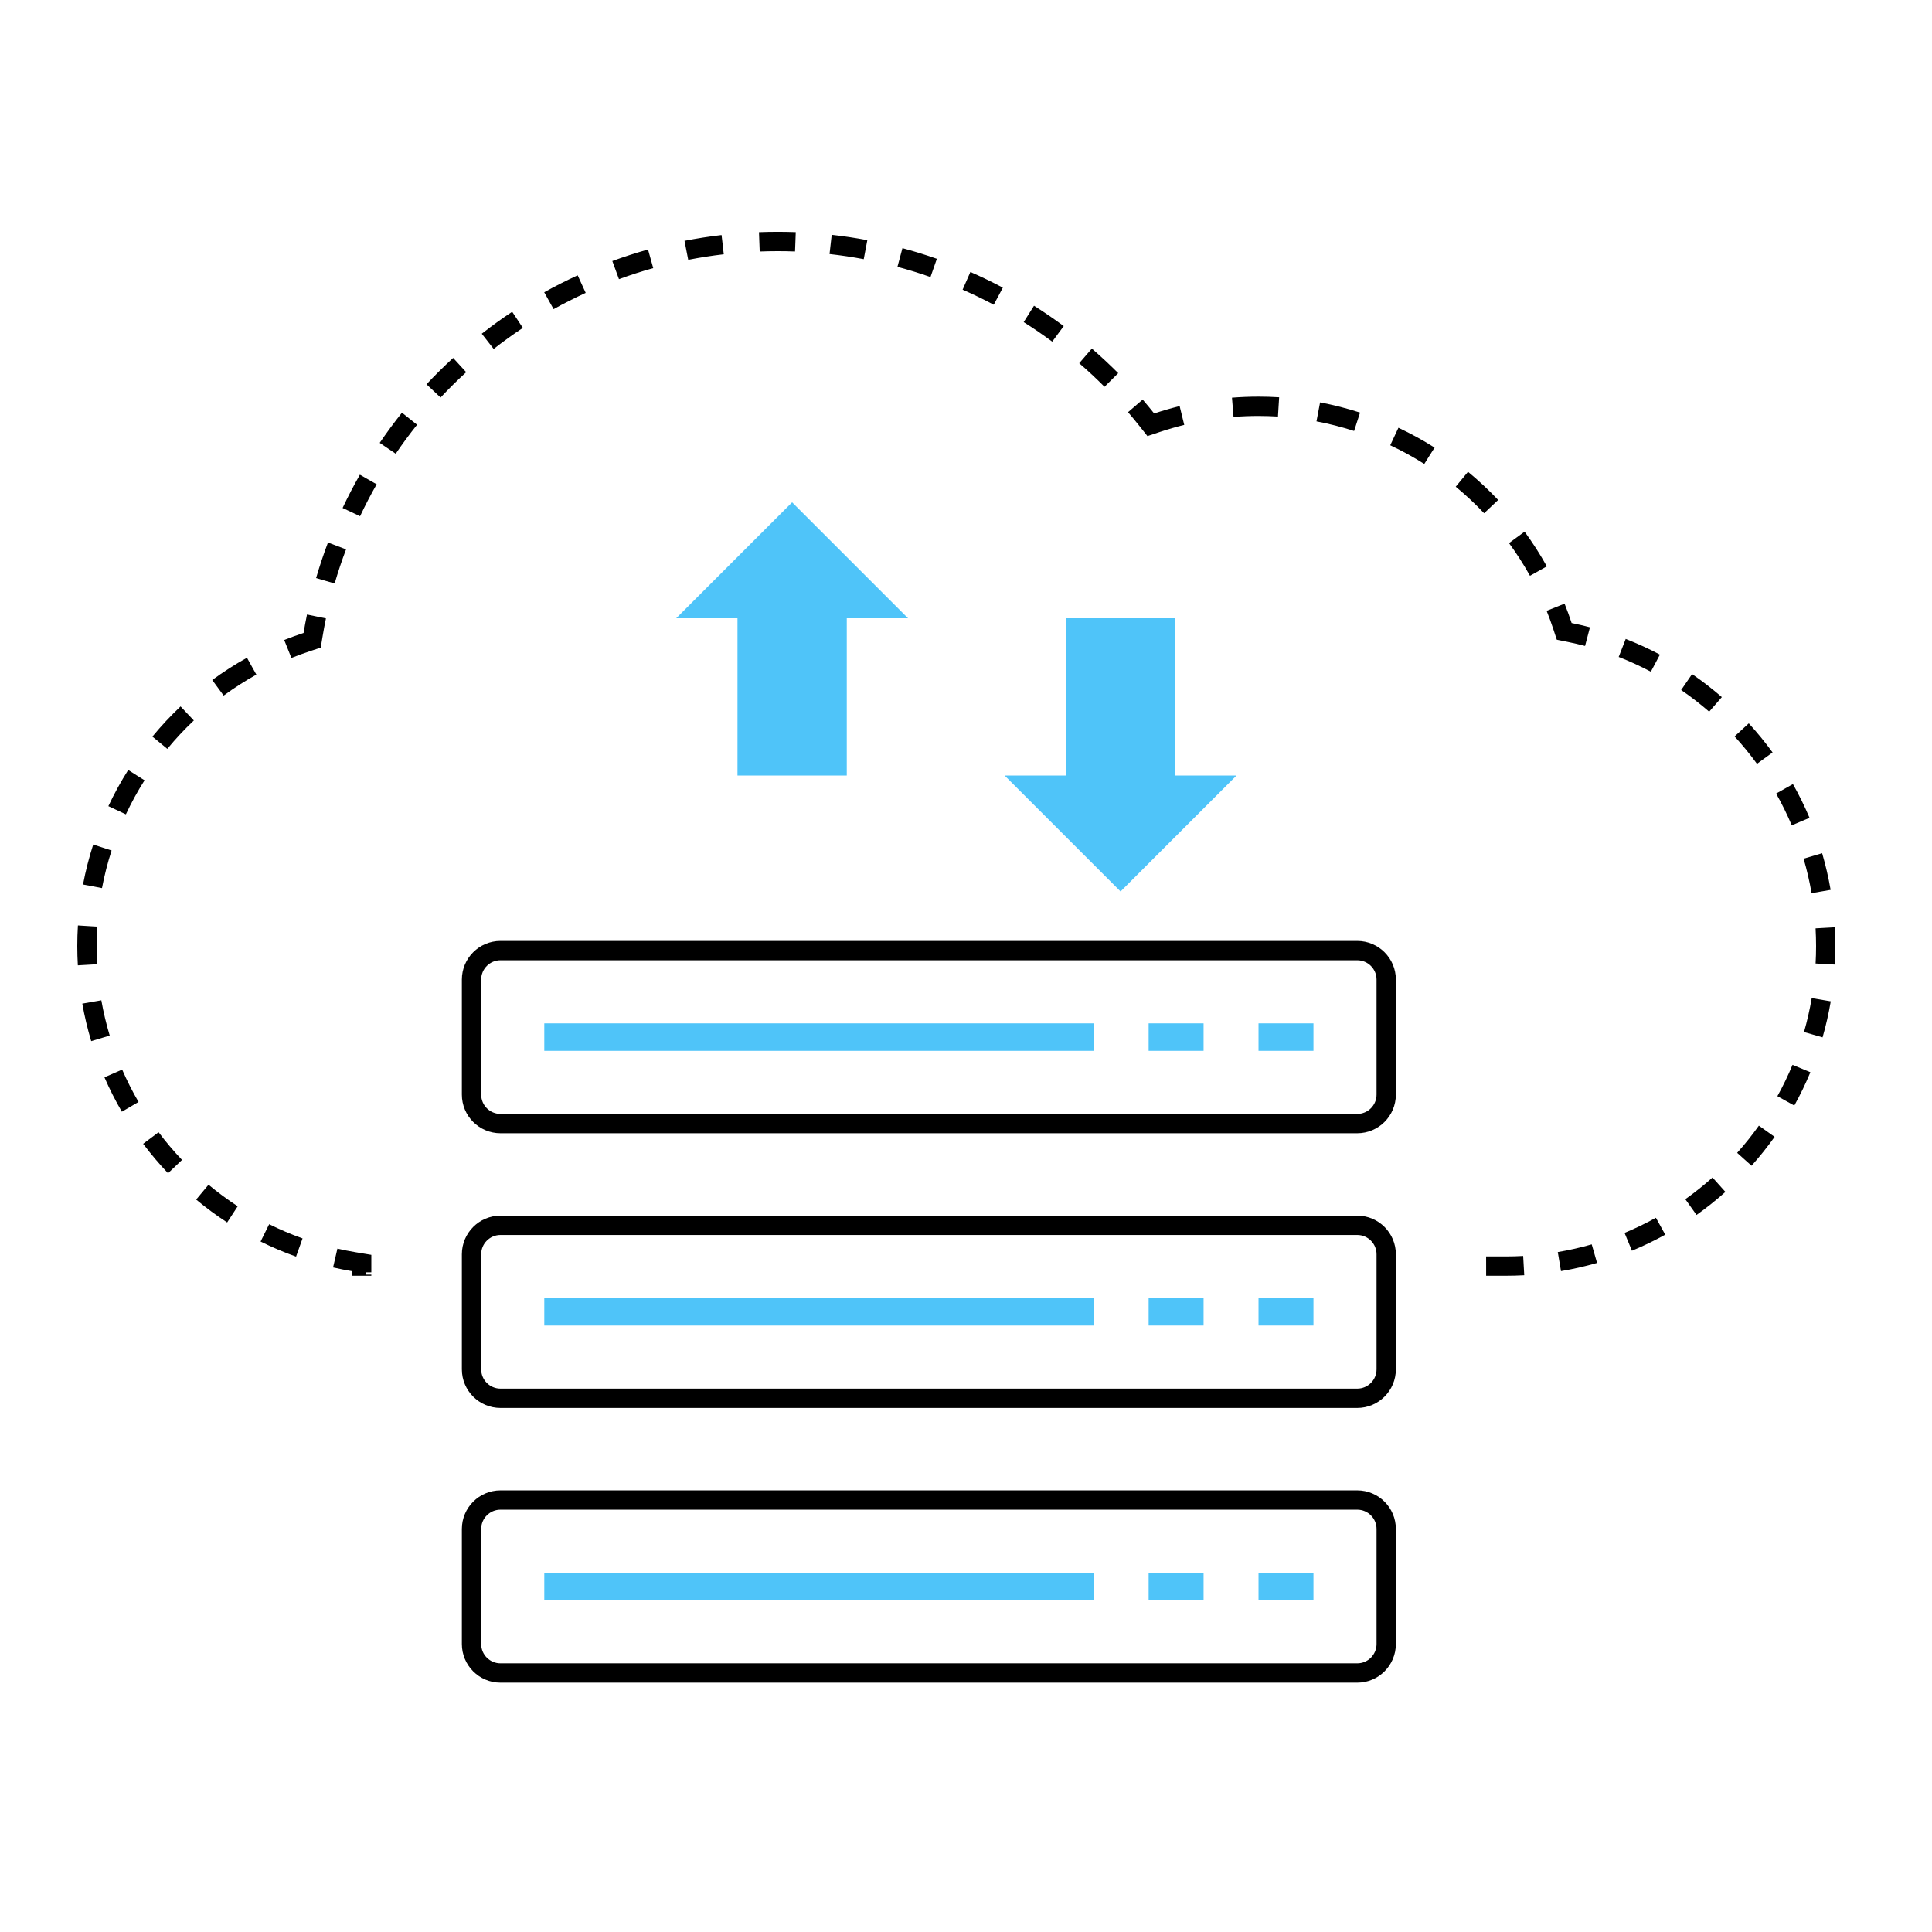
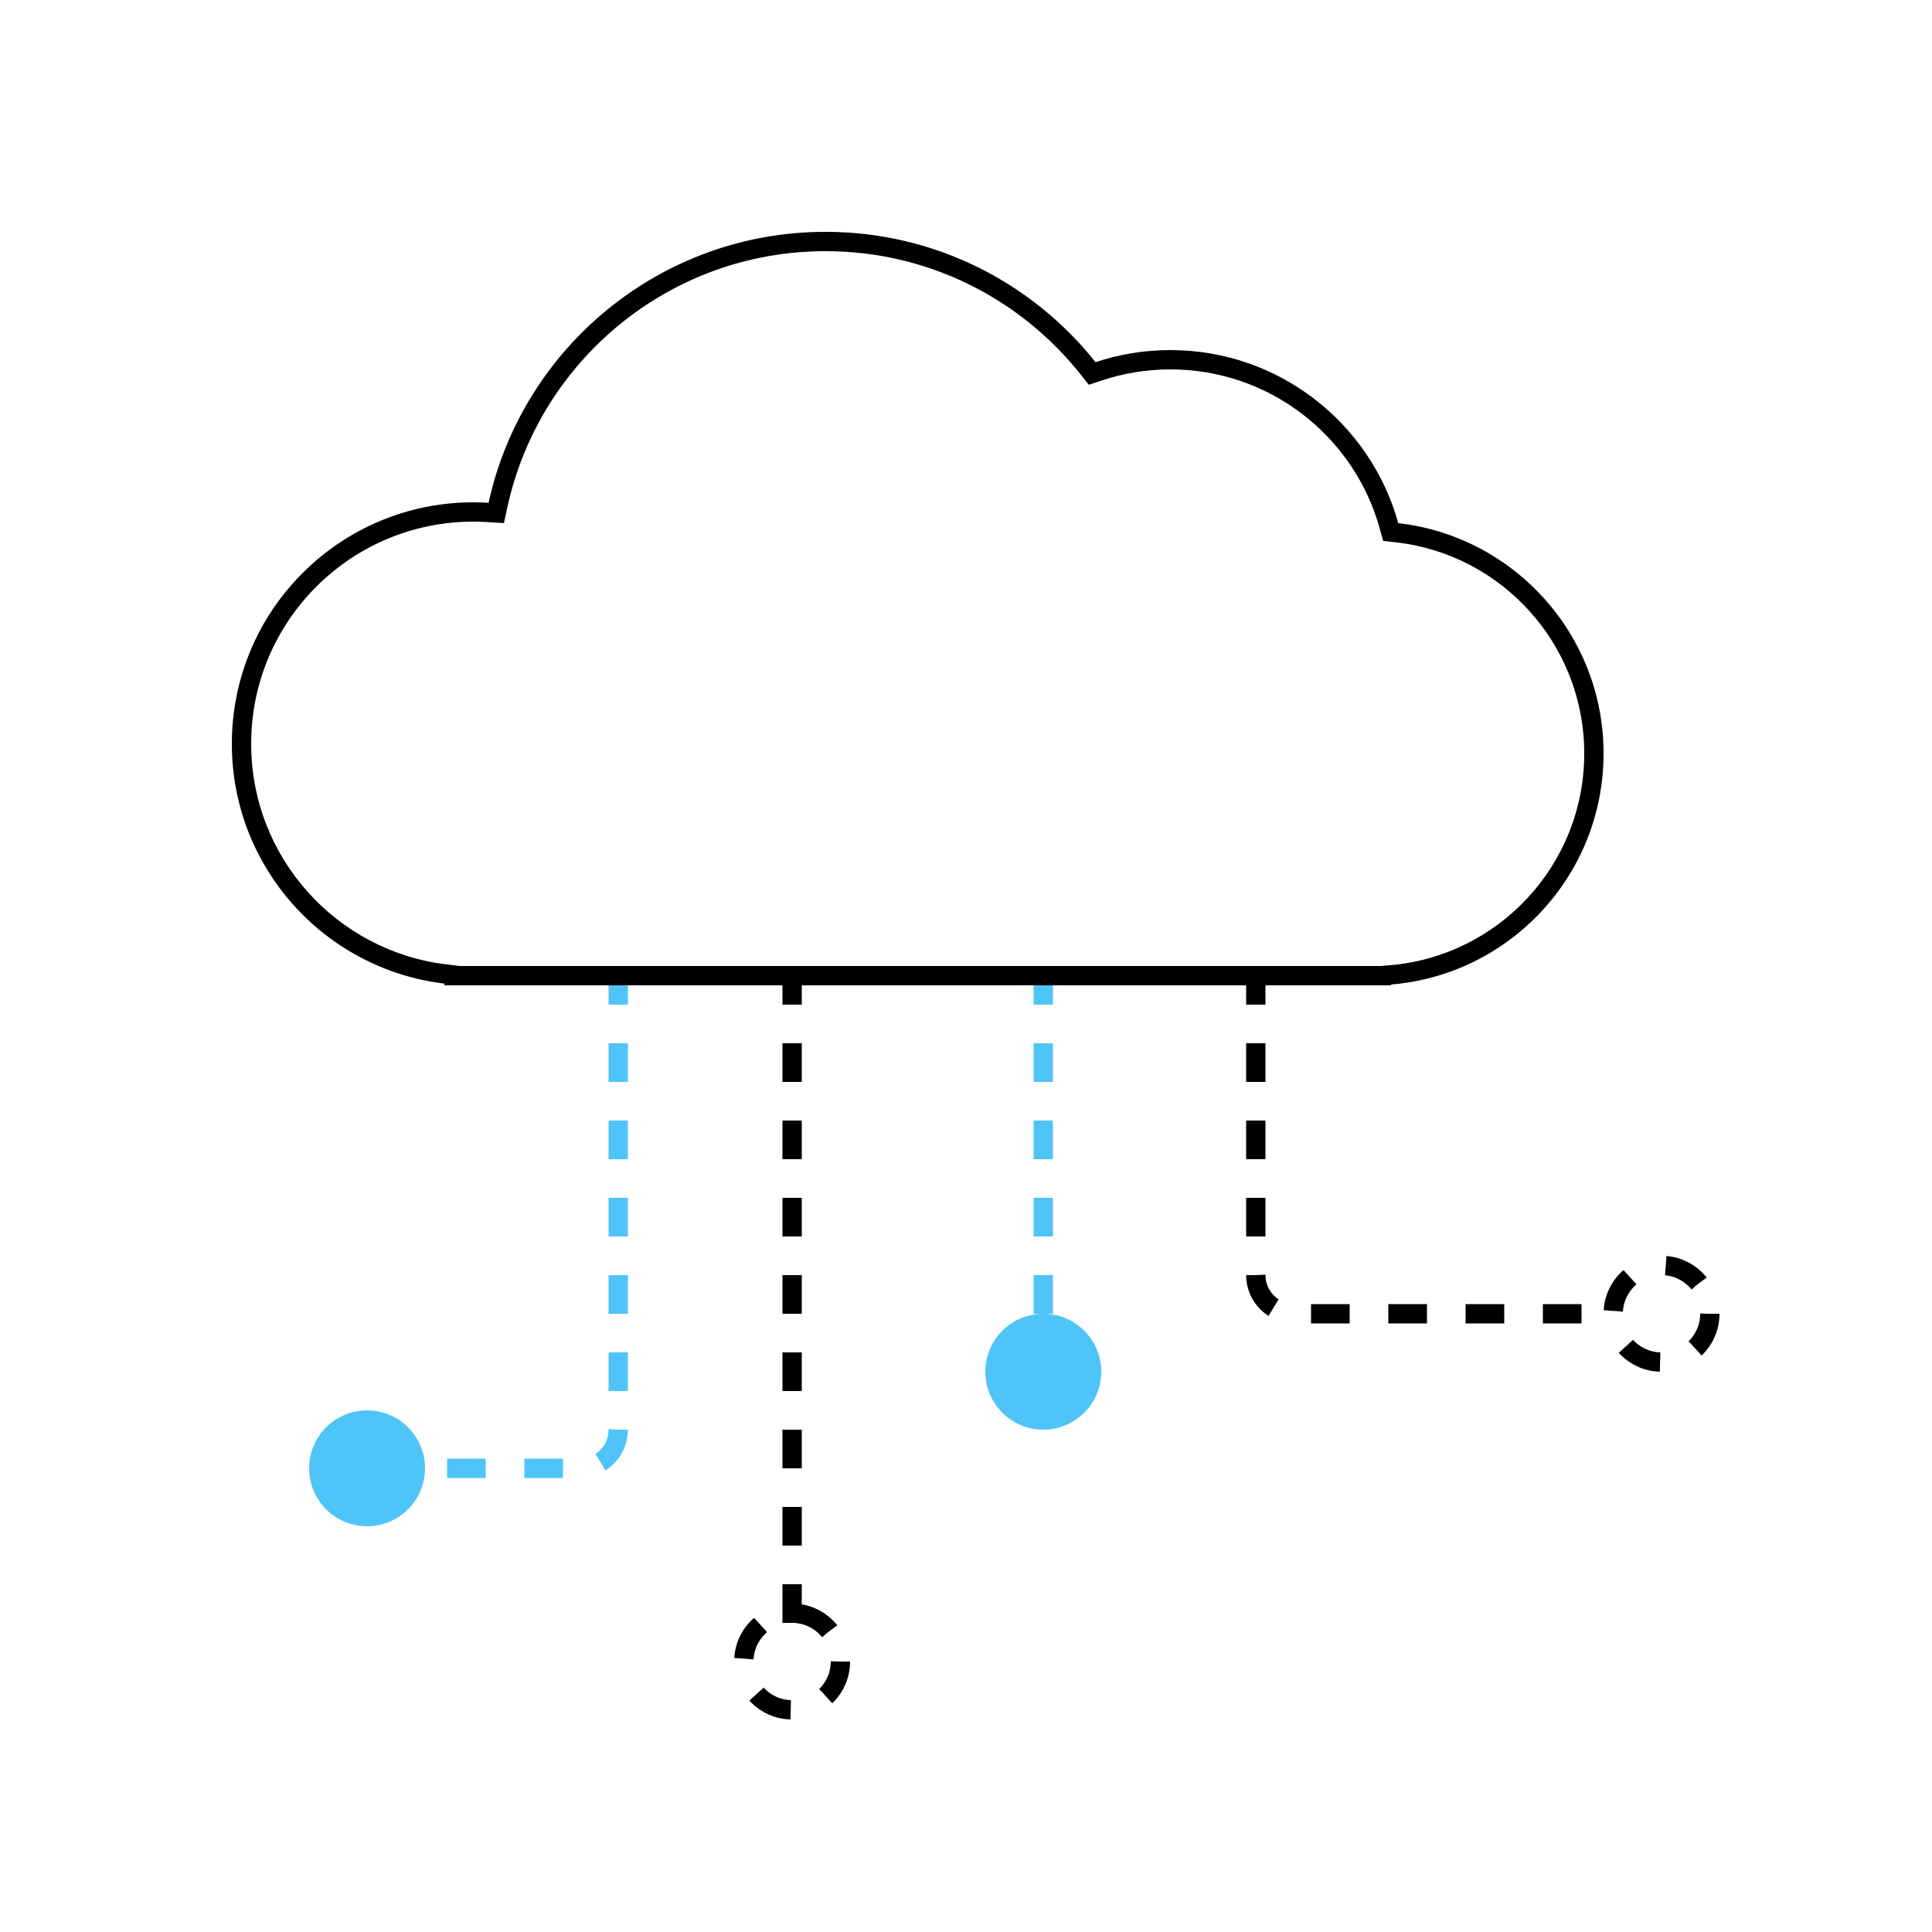
- <svg xmlns="http://www.w3.org/2000/svg" fill="none" height="100" viewBox="0 0 100 100" width="100">
-   <path d="m0 0h100v100h-100z" fill="#fff" />
-   <rect height="8.953" rx="1.5" stroke="#000" width="47.344" x="24.406" y="49.203" />
-   <g fill="#4fc4f9">
-     <path d="m28.172 52.969h28.438v1.422h-28.438z" />
-     <path d="m0 0h2.844v1.422h-2.844z" transform="matrix(-1 0 0 1 67.9844 52.9688)" />
-     <path d="m0 0h2.844v1.422h-2.844z" transform="matrix(-1 0 0 1 62.2969 52.9688)" />
-   </g>
-   <rect height="8.953" rx="1.5" stroke="#000" width="47.344" x="24.406" y="63.422" />
-   <path d="m28.172 67.188h28.438v1.422h-28.438z" fill="#4fc4f9" />
-   <path d="m0 0h2.844v1.422h-2.844z" fill="#4fc4f9" transform="matrix(-1 0 0 1 67.9844 67.1875)" />
-   <path d="m0 0h2.844v1.422h-2.844z" fill="#4fc4f9" transform="matrix(-1 0 0 1 62.2969 67.1875)" />
-   <rect height="8.953" rx="1.5" stroke="#000" width="47.344" x="24.406" y="77.641" />
-   <path d="m28.172 81.406h28.438v1.422h-28.438z" fill="#4fc4f9" />
-   <path d="m0 0h2.844v1.422h-2.844z" fill="#4fc4f9" transform="matrix(-1 0 0 1 67.9844 81.4062)" />
-   <path d="m0 0h2.844v1.422h-2.844z" fill="#4fc4f9" transform="matrix(-1 0 0 1 62.2969 81.4062)" />
-   <path clip-rule="evenodd" d="m14.711 33.127.186.464.186.464c.31-.124.625-.239.944-.345l.574-.189.099-.596c.051-.307.108-.613.171-.916l-.49-.101-.49-.102c-.066.316-.125.634-.178.955-.339.112-.674.234-1.004.366zm-1.685 1.355-.243-.437c-.624.347-1.225.732-1.798 1.152l.296.403.296.403c.54-.396 1.105-.758 1.692-1.085zm-3.337 2.446-.343-.363c-.518.489-1.005 1.01-1.458 1.56l.386.318.386.318c.427-.518.885-1.009 1.373-1.469zm-2.631 3.194-.422-.268c-.38.6-.723 1.225-1.027 1.872l.453.212.453.212c.286-.609.609-1.198.967-1.762zm-1.757 3.745-.476-.154c-.217.672-.394 1.363-.528 2.069l.491.093.491.093c.126-.664.292-1.314.497-1.947zm-.769 4.064-.499-.031c-.022.353-.033.71-.033 1.068 0 .335.01.668.029.998l.499-.029.499-.029c-.018-.311-.027-.625-.027-.94 0-.338.01-.674.031-1.007zm.22 3.93-.492.087c.116.661.271 1.308.461 1.941l.479-.144.479-.144c-.179-.595-.324-1.204-.434-1.826zm1.113 3.701-.459.199c.266.613.567 1.207.901 1.78l.432-.252.432-.252c-.314-.539-.597-1.098-.848-1.675zm1.944 3.341-.4.3c.4.532.83 1.041 1.288 1.523l.362-.344.362-.345c-.431-.454-.837-.932-1.213-1.434zm2.664 2.802-.32.384c.51.425 1.046.821 1.605 1.185l.273-.419.273-.419c-.526-.343-1.03-.715-1.511-1.115zm8.746 4.327h-.289-.211-.5v-.059-.118-.059c-.33-.055-.656-.12-.979-.194l.112-.487.112-.487c.304.07.611.131.921.183l.835.14v.846.059h-.289v.118h.289zm57.703-.5v.5h1.016c.321 0 .64-.009.957-.026l-.028-.499-.028-.499c-.298.017-.599.025-.902.025h-1.016zm5.741-.163c-.609.175-1.231.317-1.866.424l-.083-.493-.083-.493c.597-.101 1.183-.234 1.756-.399l.138.48zm1.614-1.094.192.462c.592-.245 1.167-.523 1.724-.831l-.242-.437-.242-.437c-.523.29-1.065.551-1.622.782zm5.03-2.583c-.475.425-.975.824-1.495 1.194l-.29-.408-.29-.407c.49-.349.961-.724 1.408-1.124l.333.373zm.98-1.687.373.333c.425-.475.824-.974 1.194-1.495l-.407-.29-.408-.29c-.349.49-.724.961-1.124 1.408zm2.149-3.024.437.242c.308-.556.586-1.131.832-1.724l-.462-.192-.462-.192c-.231.557-.493 1.099-.783 1.622zm1.42-3.425.48.138c.175-.609.317-1.231.424-1.866l-.493-.083-.493-.083c-.101.597-.234 1.183-.399 1.756zm.618-3.658.499.028c.018-.317.026-.636.026-.957 0-.327-.009-.652-.027-.974l-.499.028-.499.028c.017.304.026.61.026.918 0 .303-.008.604-.025.902zm-.214-3.753.493-.085c-.111-.645-.258-1.278-.439-1.897l-.48.141-.48.141c.17.582.309 1.177.413 1.785zm-1.06-3.62.461-.195c-.254-.601-.541-1.183-.859-1.747l-.435.246-.435.246c.3.53.57 1.079.809 1.644zm-1.856-3.284.405-.294c-.382-.526-.794-1.029-1.232-1.507l-.368.338-.368.338c.413.45.8.924 1.16 1.419zm-2.55-2.781.328-.378c-.49-.425-1.004-.823-1.54-1.191l-.283.412-.283.412c.505.346.989.721 1.45 1.121zm-3.111-2.135.234-.442c-.571-.303-1.162-.574-1.77-.812l-.182.466-.182.466c.572.224 1.127.479 1.665.764zm-6.056-4.766.437-.243c-.347-.624-.732-1.225-1.152-1.798l-.403.296-.403.296c.396.54.758 1.105 1.085 1.692zm-2.446-3.338.363-.343c-.489-.518-1.01-1.005-1.56-1.458l-.318.386-.318.386c.518.427 1.009.885 1.469 1.373zm-3.194-2.631.268-.422c-.6-.38-1.225-.723-1.872-1.027l-.212.453-.212.453c.609.286 1.198.609 1.762.967zm-3.745-1.758.154-.476c-.672-.217-1.363-.394-2.069-.528l-.093.491-.093.491c.664.126 1.314.292 1.947.497zm-4.065-.769.031-.499c-.353-.022-.71-.033-1.069-.033-.462 0-.919.018-1.372.054l.04.498.04.498c.426-.034.857-.051 1.293-.051.338 0 .674.011 1.007.031zm-8.652-1.395.354-.353c-.439-.44-.894-.864-1.365-1.271l-.327.378-.327.378c.452.39.889.797 1.31 1.22zm-4.005-3.843c.526.332 1.04.684 1.539 1.054l-.298.402-.298.402c-.479-.355-.972-.692-1.477-1.011l.267-.423zm-1.848-.494.234-.442c-.548-.291-1.108-.562-1.679-.812l-.201.458-.201.458c.548.24 1.085.5 1.611.779zm-3.345-1.464.165-.472c-.584-.205-1.179-.389-1.782-.55l-.129.483-.129.483c.579.155 1.149.331 1.71.528zm-3.527-.945.093-.491c-.607-.114-1.222-.207-1.844-.276l-.056.497-.056.497c.597.067 1.187.155 1.77.265zm-3.63-.406.018-.5c-.31-.011-.621-.017-.933-.017-.325 0-.649.006-.971.019l.019.5.019.5c.309-.012.621-.018.933-.018.3 0 .599.005.896.017zm-3.764.148-.058-.497c-.647.075-1.287.175-1.918.299l.096.491.096.491c.606-.119 1.219-.215 1.84-.287zm-3.729.733-.135-.482c-.626.175-1.242.374-1.848.596l.172.469.172.469c.581-.213 1.172-.404 1.773-.572zm-3.569 1.308-.208-.455c-.59.27-1.167.563-1.732.877l.243.437.243.437c.541-.301 1.096-.582 1.662-.842zm-3.321 1.849-.277-.416c-.54.358-1.065.737-1.574 1.136l.308.394.308.394c.489-.382.993-.746 1.511-1.09zm-2.994 2.342-.338-.369c-.477.437-.938.893-1.38 1.365l.365.342.365.342c.424-.454.866-.891 1.325-1.311zm-2.596 2.777-.391-.312c-.404.505-.788 1.026-1.152 1.562l.414.281.414.281c.349-.515.718-1.015 1.106-1.5zm-2.135 3.146-.434-.248c-.32.561-.619 1.135-.895 1.722l.452.213.452.213c.265-.563.552-1.115.859-1.653zm-2.221 5.242-.48-.14c.182-.624.387-1.238.615-1.841l.468.177.468.177c-.219.579-.416 1.168-.59 1.767zm41.925-9.052.379-.326c.202.236.401.475.594.719.432-.144.872-.271 1.319-.381l.119.486.119.486c-.42.103-.834.223-1.241.358l-.663.221-.435-.547c-.186-.234-.376-.464-.57-.69zm21.751 10.42.464-.186c.132.33.255.664.366 1.004.32.065.636.139.949.221l-.127.483-.127.483c-.294-.077-.592-.147-.893-.208l-.569-.115-.182-.551c-.105-.319-.22-.634-.345-.945zm-65.025 33.142-.168.471c-.63-.225-1.243-.486-1.836-.78l.222-.448.222-.448c.558.277 1.135.522 1.728.734z" fill="#000" fill-rule="evenodd" />
-   <path clip-rule="evenodd" d="m47 32-6-6-6 6h3.172v8.142h5.657v-8.142z" fill="#4fc4f9" fill-rule="evenodd" />
-   <path clip-rule="evenodd" d="m64 40.142-6 6-6-6h3.172v-8.142h5.657v8.142z" fill="#4fc4f9" fill-rule="evenodd" />
+ <svg xmlns="http://www.w3.org/2000/svg" width="100" height="100" viewBox="0 0 100 100" fill="none">
+   <rect width="100" height="100" fill="white" />
+   <path d="M65 50V66C65 67.105 65.895 68 67 68H83" stroke="black" stroke-dasharray="2 2" />
+   <path d="M54 50L54 71" stroke="#4FC4F9" stroke-dasharray="2 2" />
+   <path d="M41 50V84" stroke="black" stroke-dasharray="2 2" />
+   <path d="M32 50V74C32 75.105 31.105 76 30 76H19" stroke="#4FC4F9" stroke-dasharray="2 2" />
+   <mask id="path-5-inside-1_4154_3922" fill="white">
+     <path fill-rule="evenodd" clip-rule="evenodd" d="M71 51H24.5H23V50.911C16.804 50.17 12 44.896 12 38.5C12 31.596 17.596 26 24.5 26C24.765 26 25.028 26.008 25.289 26.024C27.04 18.005 34.183 12 42.728 12C48.389 12 53.435 14.635 56.705 18.746C57.923 18.34 59.225 18.12 60.579 18.12C66.202 18.12 70.94 21.912 72.374 27.078C78.355 27.76 83 32.837 83 39C83 45.291 78.159 50.451 72 50.959V51H71Z" />
+   </mask>
+   <path d="M23 51H22V52H23V51ZM23 50.911H24V50.023L23.119 49.918L23 50.911ZM25.289 26.024L25.227 27.023L26.083 27.076L26.266 26.238L25.289 26.024ZM56.705 18.746L55.923 19.369L56.358 19.916L57.022 19.695L56.705 18.746ZM72.374 27.078L71.411 27.345L71.591 27.995L72.261 28.071L72.374 27.078ZM72 50.959L71.918 49.962L71 50.038V50.959H72ZM72 51V52H73V51H72ZM71 50H24.5V52H71V50ZM24.5 50H23V52H24.5V50ZM24 51V50.911H22V51H24ZM23.119 49.918C17.419 49.236 13 44.383 13 38.5H11C11 45.408 16.188 51.103 22.881 51.904L23.119 49.918ZM13 38.5C13 32.149 18.149 27 24.5 27V25C17.044 25 11 31.044 11 38.5H13ZM24.5 27C24.744 27 24.986 27.008 25.227 27.023L25.351 25.026C25.069 25.009 24.786 25 24.5 25V27ZM26.266 26.238C27.919 18.667 34.663 13 42.728 13V11C33.703 11 26.161 17.342 24.312 25.811L26.266 26.238ZM42.728 13C48.072 13 52.834 15.486 55.923 19.369L57.488 18.123C54.036 13.784 48.707 11 42.728 11V13ZM57.022 19.695C58.138 19.322 59.334 19.12 60.579 19.12V17.12C59.117 17.12 57.707 17.358 56.389 17.797L57.022 19.695ZM60.579 19.12C65.741 19.12 70.093 22.601 71.411 27.345L73.338 26.81C71.786 21.223 66.663 17.12 60.579 17.12V19.12ZM72.261 28.071C77.742 28.696 82 33.352 82 39H84C84 32.323 78.967 26.823 72.488 26.084L72.261 28.071ZM82 39C82 44.766 77.563 49.497 71.918 49.962L72.082 51.956C78.756 51.405 84 45.815 84 39H82ZM71 50.959V51H73V50.959H71ZM72 50H71V52H72V50Z" fill="black" mask="url(#path-5-inside-1_4154_3922)" />
+   <circle cx="19" cy="76" r="3" fill="#4FC4F9" />
+   <circle cx="41" cy="86" r="2.5" stroke="black" stroke-dasharray="2 2" />
+   <circle cx="54" cy="71" r="3" fill="#4FC4F9" />
+   <circle cx="86" cy="68" r="2.5" stroke="black" stroke-dasharray="2 2" />
</svg>
